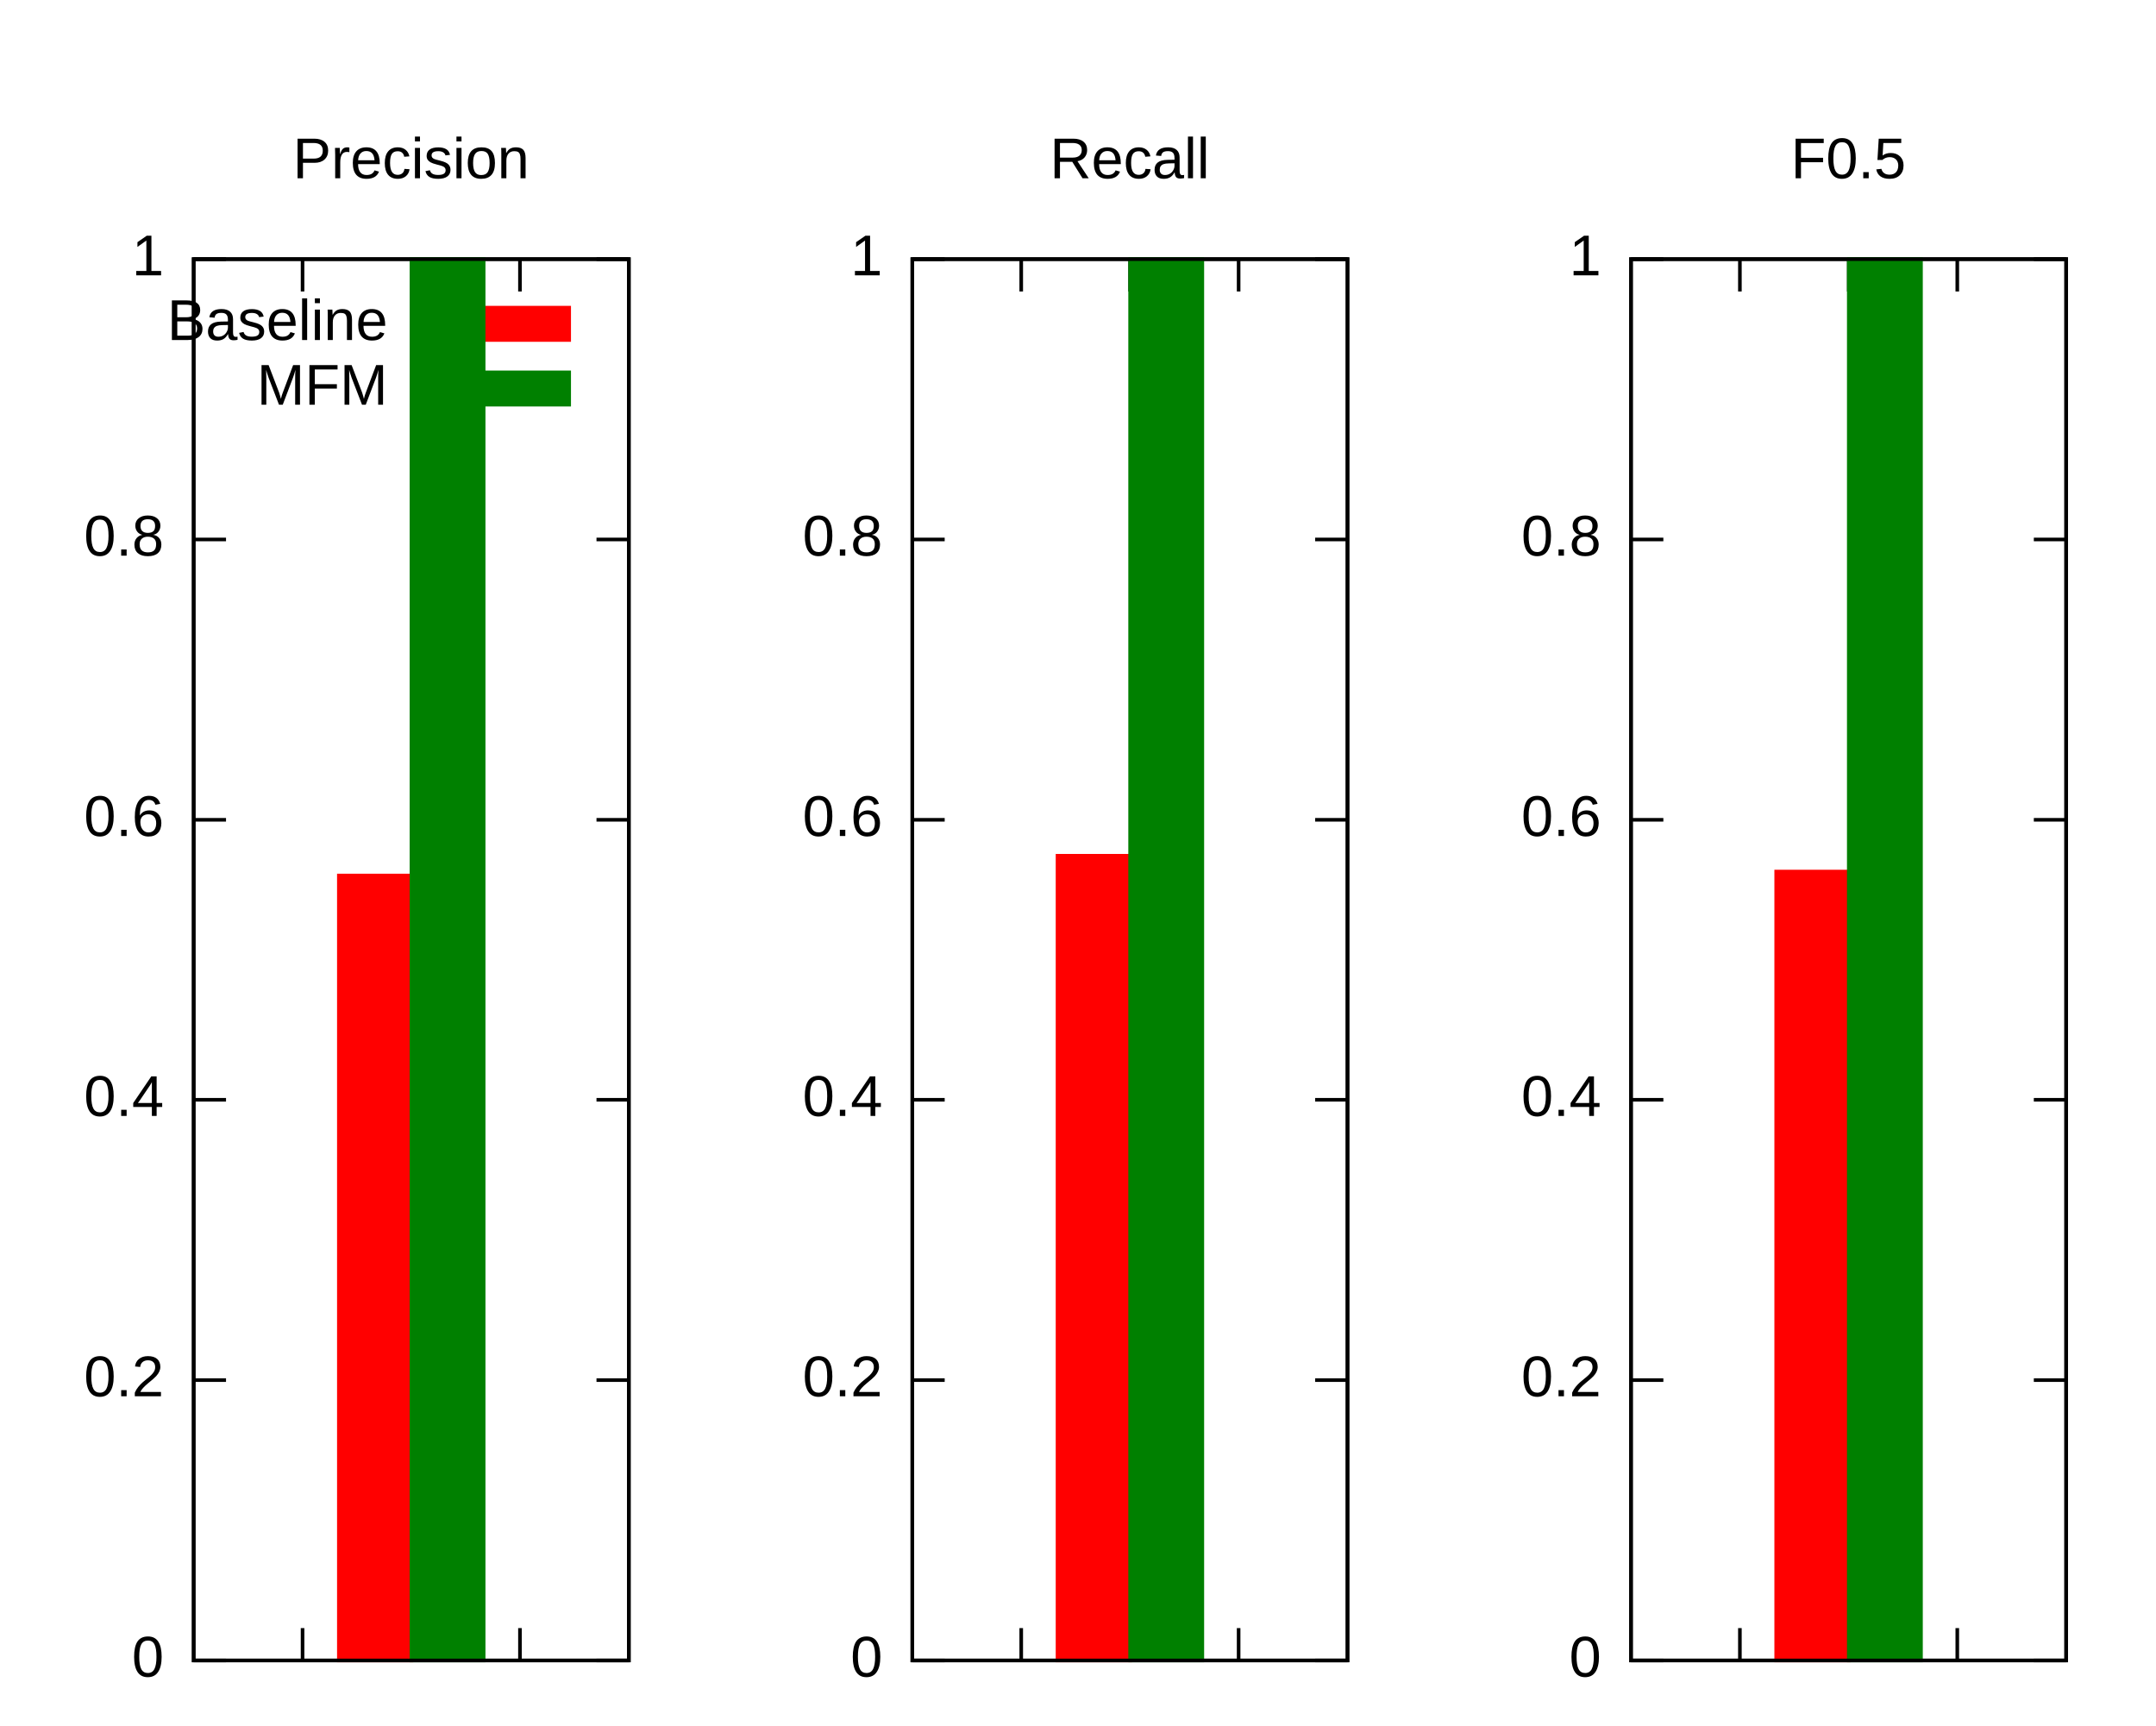
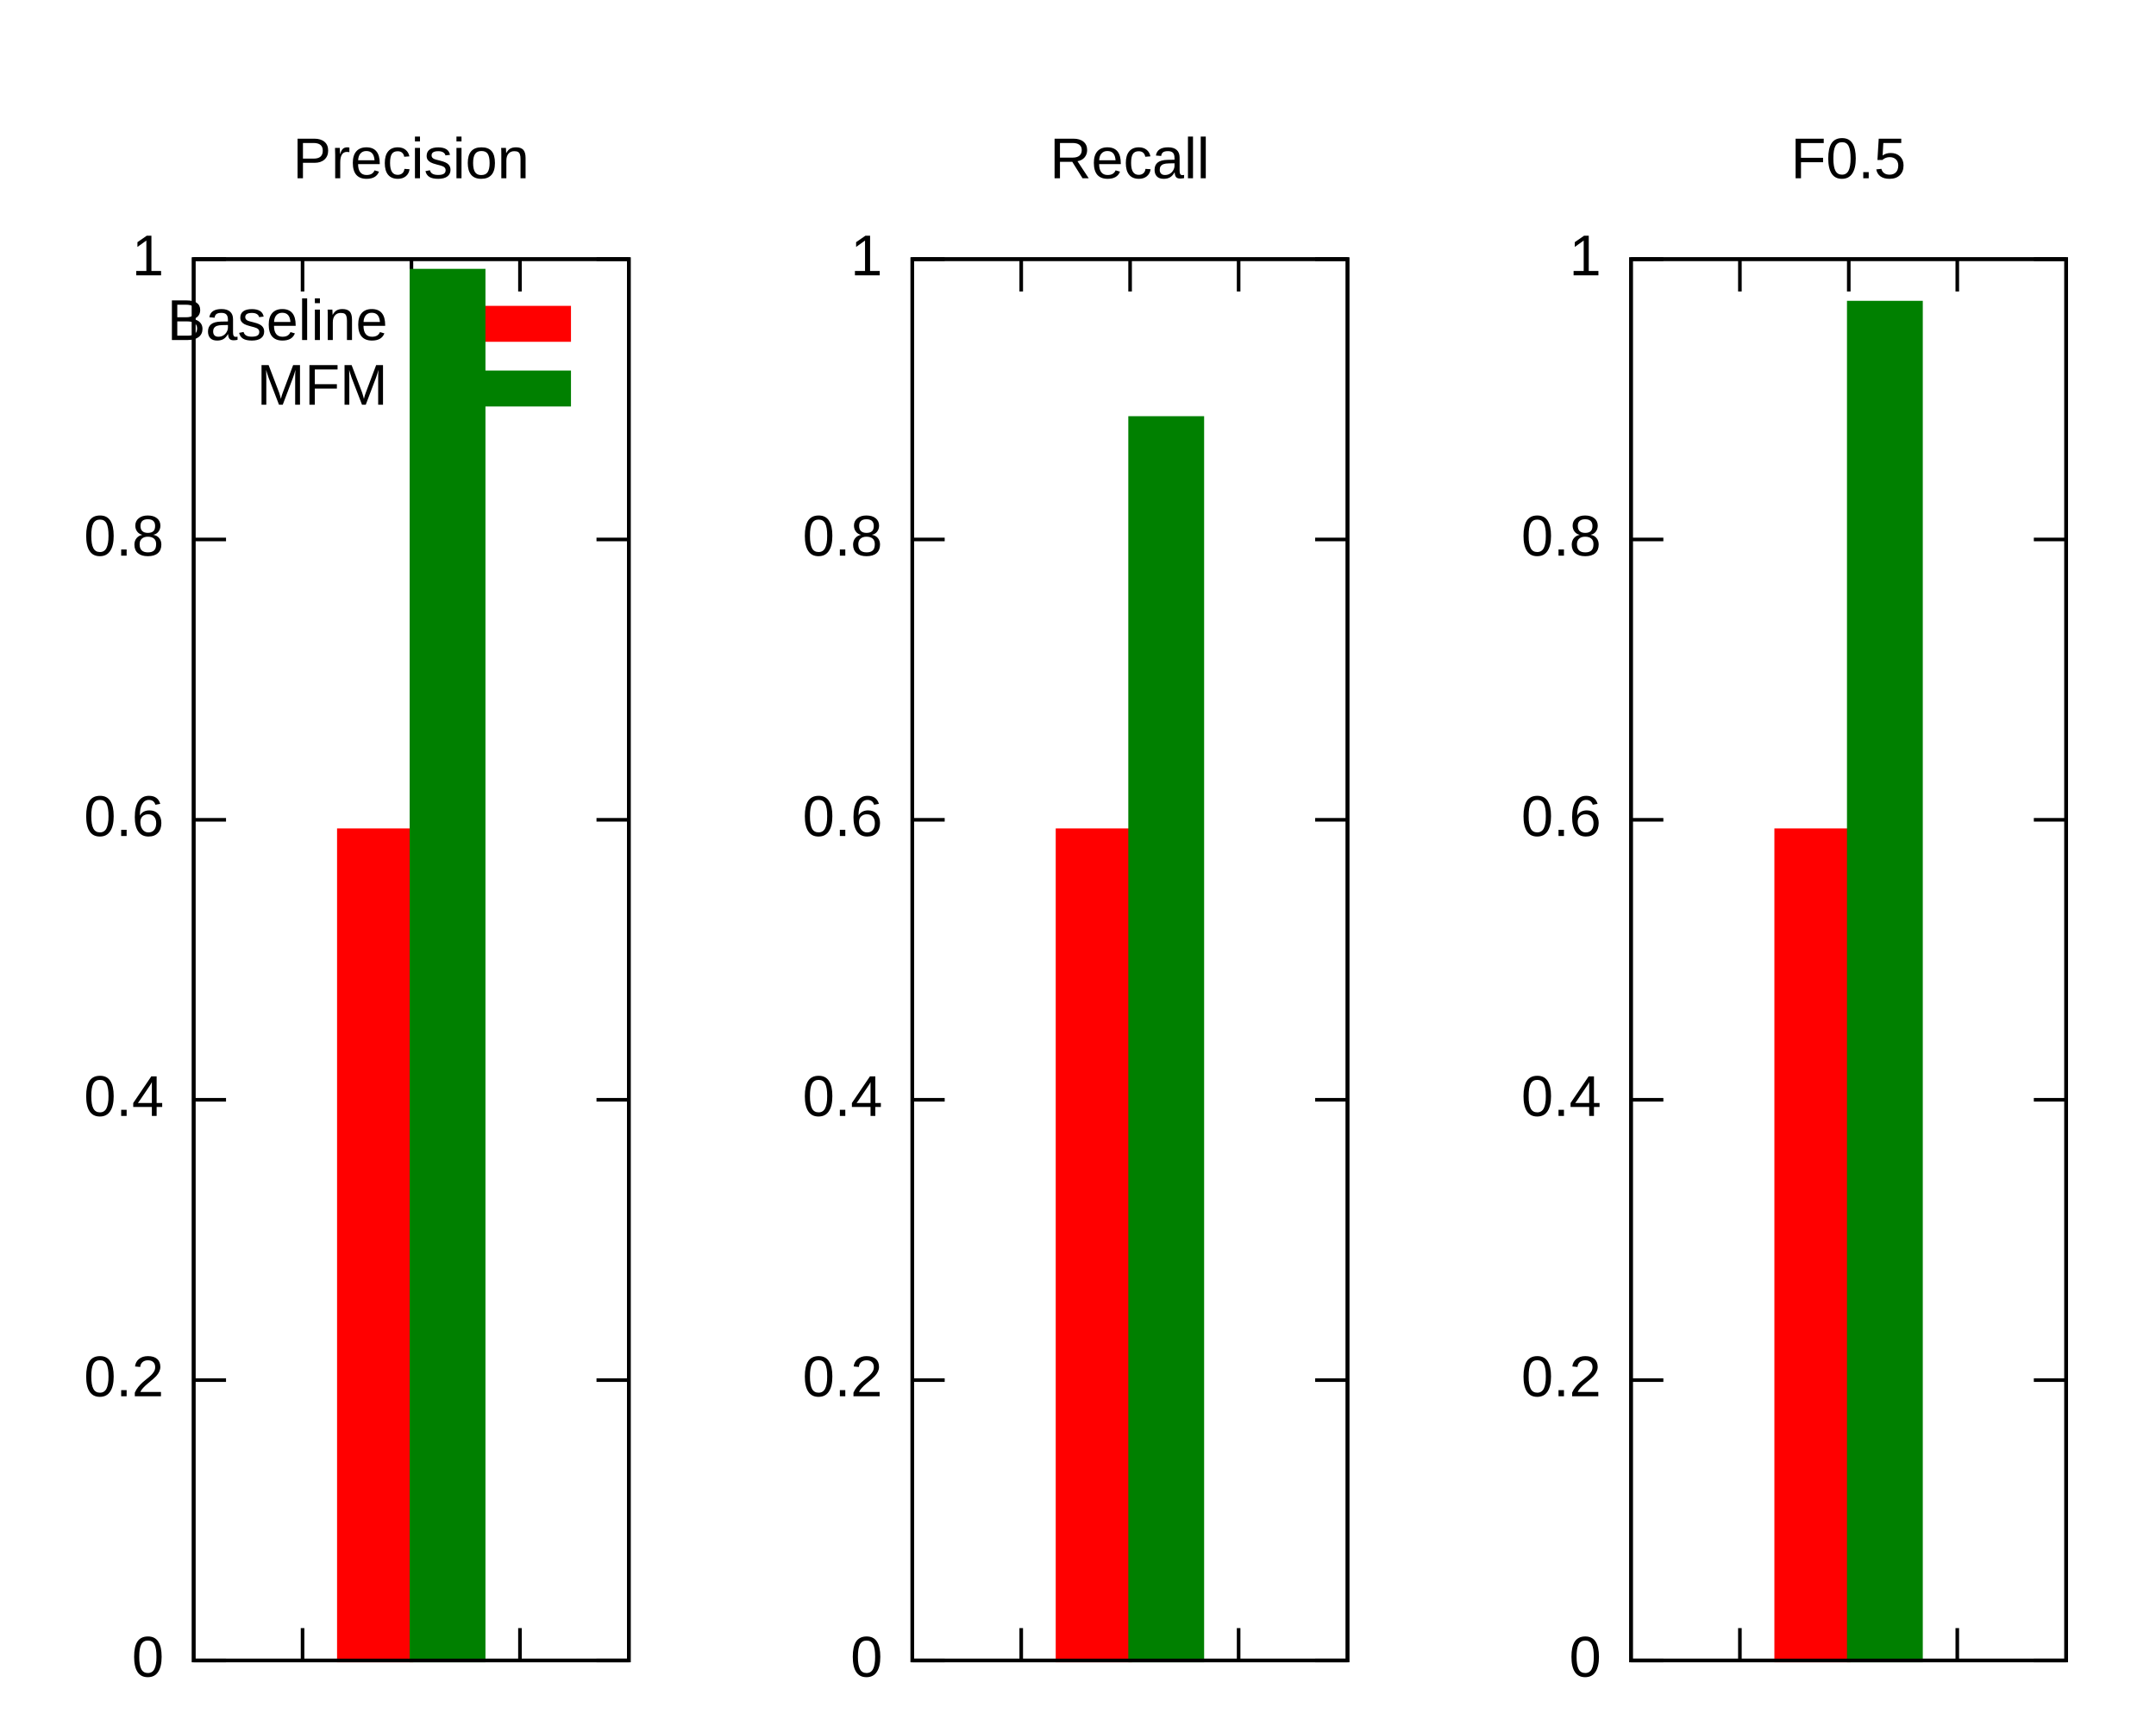
<svg xmlns="http://www.w3.org/2000/svg" xmlns:xlink="http://www.w3.org/1999/xlink" width="600" height="480" viewBox="0 0 600 480">
  <g id="gnuplot_canvas">
    <rect x="0" y="0" width="600" height="480" fill="none" />
    <defs>
      <circle id="gpDot" r="0.5" stroke-width="0.5" />
      <path id="gpPt0" stroke-width="0.222" stroke="currentColor" d="M-1,0 h2 M0,-1 v2" />
      <path id="gpPt1" stroke-width="0.222" stroke="currentColor" d="M-1,-1 L1,1 M1,-1 L-1,1" />
      <path id="gpPt2" stroke-width="0.222" stroke="currentColor" d="M-1,0 L1,0 M0,-1 L0,1 M-1,-1 L1,1 M-1,1 L1,-1" />
      <rect id="gpPt3" stroke-width="0.222" stroke="currentColor" x="-1" y="-1" width="2" height="2" />
      <rect id="gpPt4" stroke-width="0.222" stroke="currentColor" fill="currentColor" x="-1" y="-1" width="2" height="2" />
      <circle id="gpPt5" stroke-width="0.222" stroke="currentColor" cx="0" cy="0" r="1" />
      <use xlink:href="#gpPt5" id="gpPt6" fill="currentColor" stroke="none" />
      <path id="gpPt7" stroke-width="0.222" stroke="currentColor" d="M0,-1.33 L-1.33,0.67 L1.33,0.67 z" />
      <use xlink:href="#gpPt7" id="gpPt8" fill="currentColor" stroke="none" />
      <use xlink:href="#gpPt7" id="gpPt9" stroke="currentColor" transform="rotate(180)" />
      <use xlink:href="#gpPt9" id="gpPt10" fill="currentColor" stroke="none" />
      <use xlink:href="#gpPt3" id="gpPt11" stroke="currentColor" transform="rotate(45)" />
      <use xlink:href="#gpPt11" id="gpPt12" fill="currentColor" stroke="none" />
    </defs>
    <g style="fill:none; color:white; stroke:currentColor; stroke-width:1.00; stroke-linecap:butt; stroke-linejoin:miter">
      <g transform="translate(300.0,22.5)" style="stroke:none; fill:black; font-family:Arial; font-size:12.00pt; text-anchor:middle">
        <text />
      </g>
    </g>
    <g style="fill:none; color:black; stroke:currentColor; stroke-width:1.00; stroke-linecap:butt; stroke-linejoin:miter">
-       <path stroke="black" d="M53.9,462.0 L62.9,462.0 M175.0,462.0 L166.0,462.0  h0.01" />
+       <path stroke="black" d="M53.9,462.0 L62.9,462.0 M175.0,462.0 L166.0,462.0  " />
      <g transform="translate(45.6,466.5)" style="stroke:none; fill:black; font-family:Arial; font-size:12.00pt; text-anchor:end">
        <text> 0</text>
      </g>
-       <path stroke="black" d="M53.9,384.0 L62.9,384.0 M175.0,384.0 L166.0,384.0  h0.01" />
+       <path stroke="black" d="M53.9,384.0 L62.9,384.0 M175.0,384.0 L166.0,384.0  " />
      <g transform="translate(45.6,388.5)" style="stroke:none; fill:black; font-family:Arial; font-size:12.00pt; text-anchor:end">
        <text> 0.2</text>
      </g>
-       <path stroke="black" d="M53.9,306.0 L62.9,306.0 M175.0,306.0 L166.0,306.0  h0.01" />
+       <path stroke="black" d="M53.9,306.0 L62.9,306.0 M175.0,306.0 L166.0,306.0  " />
      <g transform="translate(45.6,310.5)" style="stroke:none; fill:black; font-family:Arial; font-size:12.00pt; text-anchor:end">
        <text> 0.4</text>
      </g>
-       <path stroke="black" d="M53.9,228.1 L62.9,228.1 M175.0,228.1 L166.0,228.1  h0.01" />
+       <path stroke="black" d="M53.9,228.1 L62.9,228.1 M175.0,228.1 L166.0,228.1  " />
      <g transform="translate(45.6,232.6)" style="stroke:none; fill:black; font-family:Arial; font-size:12.00pt; text-anchor:end">
        <text> 0.6</text>
      </g>
-       <path stroke="black" d="M53.9,150.1 L62.9,150.1 M175.0,150.1 L166.0,150.1  h0.01" />
+       <path stroke="black" d="M53.9,150.1 L62.9,150.1 M175.0,150.1 L166.0,150.1  " />
      <g transform="translate(45.6,154.6)" style="stroke:none; fill:black; font-family:Arial; font-size:12.00pt; text-anchor:end">
        <text> 0.8</text>
      </g>
-       <path stroke="black" d="M53.9,72.1 L62.9,72.1 M175.0,72.1 L166.0,72.1  h0.01" />
+       <path stroke="black" d="M53.9,72.1 L62.9,72.1 M175.0,72.1 L166.0,72.1  " />
      <g transform="translate(45.6,76.6)" style="stroke:none; fill:black; font-family:Arial; font-size:12.00pt; text-anchor:end">
        <text> 1</text>
      </g>
-       <path stroke="black" d="M53.9,462.0 L53.9,453.0 M53.9,72.1 L53.9,81.1 M84.2,462.0 L84.2,453.0 M84.2,72.1 L84.2,81.1    M114.5,462.0 L114.5,453.0 M114.5,72.1 L114.5,81.1 M144.7,462.0 L144.7,453.0 M144.7,72.1 L144.7,81.1    M175.0,462.0 L175.0,453.0 M175.0,72.1 L175.0,81.1 M53.9,72.1 L53.9,462.0 L175.0,462.0 L175.0,72.1    L53.9,72.1 Z  h0.01" />
+       <path stroke="black" d="M53.9,462.0 L53.9,453.0 M53.9,72.1 L53.9,81.1 M84.2,462.0 L84.2,453.0 M84.2,72.1 L84.2,81.1    M114.5,462.0 L114.5,453.0 M114.5,72.1 L114.5,81.1 M144.7,462.0 L144.7,453.0 M144.7,72.1 L144.7,81.1    M175.0,462.0 L175.0,453.0 M175.0,72.1 L175.0,81.1 M53.9,72.1 L53.9,462.0 L175.0,462.0 L175.0,72.1    L53.9,72.1 Z  " />
      <g transform="translate(114.4,49.6)" style="stroke:none; fill:black; font-family:Arial; font-size:12.00pt; text-anchor:middle">
        <text>Precision</text>
      </g>
    </g>
    <g id="gnuplot_plot_1a">
      <g style="fill:none; color:red; stroke:currentColor; stroke-width:1.00; stroke-linecap:butt; stroke-linejoin:miter">
        <g transform="translate(107.9,94.6)" style="stroke:none; fill:black; font-family:Arial; font-size:12.00pt; text-anchor:end">
          <text>Baseline</text>
        </g>
        <g style="stroke:none; shape-rendering:crispEdges">
          <polygon fill="currentColor" points="116.2,94.6 158.4,94.6 158.4,85.6 116.2,85.6 " />
        </g>
-         <path d="M116.2,94.6 L158.4,94.6 L158.4,85.6 L116.2,85.6 L116.2,94.6 Z  h0.01" />
+         <path d="M116.2,94.6 L158.4,94.6 L158.4,85.6 L116.2,85.6 L116.2,94.6 Z  " />
        <g style="stroke:none; shape-rendering:crispEdges">
-           <polygon fill="currentColor" points="94.3,462.0 114.6,462.0 114.6,243.5 94.3,243.5 " />
+           <polygon fill="currentColor" points="94.3,462.0 114.6,462.0 114.6,230.9 94.3,230.9 " />
        </g>
-         <path d="M94.3,462.0 L94.3,243.6 L114.5,243.6 L114.5,462.0 L94.3,462.0 Z  h0.01" />
+         <path d="M94.3,462.0 L94.3,231.0 L114.5,231.0 L114.5,462.0 L94.3,462.0 Z  " />
      </g>
    </g>
    <g id="gnuplot_plot_2a">
      <g style="fill:none; color:green; stroke:currentColor; stroke-width:1.00; stroke-linecap:butt; stroke-linejoin:miter">
        <g transform="translate(107.9,112.6)" style="stroke:none; fill:black; font-family:Arial; font-size:12.00pt; text-anchor:end">
          <text>MFM</text>
        </g>
        <g style="stroke:none; shape-rendering:crispEdges">
          <polygon fill="currentColor" points="116.2,112.6 158.4,112.6 158.4,103.6 116.2,103.6 " />
        </g>
-         <path d="M116.2,112.6 L158.4,112.6 L158.4,103.6 L116.2,103.6 L116.2,112.6 Z  h0.01" />
+         <path d="M116.2,112.6 L158.4,112.6 L158.4,103.6 L116.2,103.6 L116.2,112.6 Z  " />
        <g style="stroke:none; shape-rendering:crispEdges">
-           <polygon fill="currentColor" points="114.5,462.0 134.7,462.0 134.7,72.0 114.5,72.0 " />
+           <polygon fill="currentColor" points="114.5,462.0 134.7,462.0 134.7,75.2 114.5,75.2 " />
        </g>
-         <path d="M114.5,462.0 L114.5,72.1 L134.6,72.1 L134.6,462.0 L114.5,462.0 Z  h0.01" />
+         <path d="M114.5,462.0 L114.5,75.3 L134.6,75.3 L134.6,462.0 L114.5,462.0 Z  " />
      </g>
    </g>
    <g style="fill:none; color:black; stroke:currentColor; stroke-width:1.00; stroke-linecap:butt; stroke-linejoin:miter">
-       <path stroke="black" d="M53.9,72.1 L53.9,462.0 L175.0,462.0 L175.0,72.1 L53.9,72.1 Z  h0.01" />
-       <path stroke="black" d="M253.9,462.0 L262.9,462.0 M375.0,462.0 L366.0,462.0  h0.01" />
+       <path stroke="black" d="M53.9,72.1 L53.9,462.0 L175.0,462.0 L175.0,72.1 L53.9,72.1 Z  " />
+       <path stroke="black" d="M253.9,462.0 L262.9,462.0 M375.0,462.0 L366.0,462.0  " />
      <g transform="translate(245.6,466.5)" style="stroke:none; fill:black; font-family:Arial; font-size:12.00pt; text-anchor:end">
        <text> 0</text>
      </g>
-       <path stroke="black" d="M253.9,384.0 L262.9,384.0 M375.0,384.0 L366.0,384.0  h0.01" />
+       <path stroke="black" d="M253.9,384.0 L262.9,384.0 M375.0,384.0 L366.0,384.0  " />
      <g transform="translate(245.6,388.5)" style="stroke:none; fill:black; font-family:Arial; font-size:12.00pt; text-anchor:end">
        <text> 0.2</text>
      </g>
-       <path stroke="black" d="M253.9,306.0 L262.9,306.0 M375.0,306.0 L366.0,306.0  h0.01" />
+       <path stroke="black" d="M253.9,306.0 L262.9,306.0 M375.0,306.0 L366.0,306.0  " />
      <g transform="translate(245.6,310.5)" style="stroke:none; fill:black; font-family:Arial; font-size:12.00pt; text-anchor:end">
        <text> 0.4</text>
      </g>
-       <path stroke="black" d="M253.9,228.1 L262.9,228.1 M375.0,228.1 L366.0,228.1  h0.01" />
+       <path stroke="black" d="M253.9,228.1 L262.9,228.1 M375.0,228.1 L366.0,228.1  " />
      <g transform="translate(245.6,232.6)" style="stroke:none; fill:black; font-family:Arial; font-size:12.00pt; text-anchor:end">
        <text> 0.6</text>
      </g>
-       <path stroke="black" d="M253.9,150.1 L262.9,150.1 M375.0,150.1 L366.0,150.1  h0.01" />
+       <path stroke="black" d="M253.9,150.1 L262.9,150.1 M375.0,150.1 L366.0,150.1  " />
      <g transform="translate(245.6,154.6)" style="stroke:none; fill:black; font-family:Arial; font-size:12.00pt; text-anchor:end">
        <text> 0.8</text>
      </g>
-       <path stroke="black" d="M253.9,72.1 L262.9,72.1 M375.0,72.1 L366.0,72.1  h0.01" />
+       <path stroke="black" d="M253.9,72.1 L262.9,72.1 M375.0,72.1 L366.0,72.1  " />
      <g transform="translate(245.6,76.6)" style="stroke:none; fill:black; font-family:Arial; font-size:12.00pt; text-anchor:end">
        <text> 1</text>
      </g>
-       <path stroke="black" d="M253.9,462.0 L253.9,453.0 M253.9,72.1 L253.9,81.1 M284.2,462.0 L284.2,453.0 M284.2,72.1 L284.2,81.1    M314.5,462.0 L314.5,453.0 M314.5,72.1 L314.5,81.1 M344.7,462.0 L344.7,453.0 M344.7,72.1 L344.7,81.1    M375.0,462.0 L375.0,453.0 M375.0,72.1 L375.0,81.1 M253.9,72.1 L253.9,462.0 L375.0,462.0 L375.0,72.1    L253.9,72.1 Z  h0.01" />
+       <path stroke="black" d="M253.9,462.0 L253.9,453.0 M253.9,72.1 L253.9,81.1 M284.2,462.0 L284.2,453.0 M284.2,72.1 L284.2,81.1    M314.5,462.0 L314.5,453.0 M314.5,72.1 L314.5,81.1 M344.7,462.0 L344.7,453.0 M344.7,72.1 L344.7,81.1    M375.0,462.0 L375.0,453.0 M375.0,72.1 L375.0,81.1 M253.9,72.1 L253.9,462.0 L375.0,462.0 L375.0,72.1    L253.9,72.1 Z  " />
      <g transform="translate(314.4,49.6)" style="stroke:none; fill:black; font-family:Arial; font-size:12.00pt; text-anchor:middle">
        <text>Recall</text>
      </g>
    </g>
    <g id="gnuplot_plot_1b">
      <g style="fill:none; color:red; stroke:currentColor; stroke-width:1.00; stroke-linecap:butt; stroke-linejoin:miter">
        <g style="stroke:none; shape-rendering:crispEdges">
-           <polygon fill="red" points="294.3,462.0 314.6,462.0 314.6,238.0 294.3,238.0 " />
+           <polygon fill="red" points="294.3,462.0 314.6,462.0 314.6,230.9 294.3,230.9 " />
        </g>
-         <path stroke="red" d="M294.3,462.0 L294.3,238.1 L314.5,238.1 L314.5,462.0 L294.3,462.0 Z  h0.01" />
+         <path stroke="red" d="M294.3,462.0 L294.3,231.0 L314.5,231.0 L314.5,462.0 L294.3,462.0 Z  " />
      </g>
    </g>
    <g id="gnuplot_plot_2b">
      <g style="fill:none; color:green; stroke:currentColor; stroke-width:1.00; stroke-linecap:butt; stroke-linejoin:miter">
        <g style="stroke:none; shape-rendering:crispEdges">
-           <polygon fill="green" points="314.5,462.0 334.7,462.0 334.7,72.0 314.5,72.0 " />
+           <polygon fill="green" points="314.5,462.0 334.7,462.0 334.7,116.2 314.5,116.2 " />
        </g>
-         <path stroke="green" d="M314.5,462.0 L314.5,72.1 L334.6,72.1 L334.6,462.0 L314.5,462.0 Z  h0.01" />
+         <path stroke="green" d="M314.5,462.0 L314.5,116.3 L334.6,116.3 L334.6,462.0 L314.5,462.0 Z  " />
      </g>
    </g>
    <g style="fill:none; color:black; stroke:currentColor; stroke-width:1.00; stroke-linecap:butt; stroke-linejoin:miter">
-       <path stroke="black" d="M253.9,72.1 L253.9,462.0 L375.0,462.0 L375.0,72.1 L253.9,72.1 Z  h0.01" />
-       <path stroke="black" d="M453.9,462.0 L462.9,462.0 M575.0,462.0 L566.0,462.0  h0.01" />
+       <path stroke="black" d="M253.9,72.1 L253.9,462.0 L375.0,462.0 L375.0,72.1 L253.9,72.1 Z  " />
+       <path stroke="black" d="M453.9,462.0 L462.9,462.0 M575.0,462.0 L566.0,462.0  " />
      <g transform="translate(445.6,466.5)" style="stroke:none; fill:black; font-family:Arial; font-size:12.00pt; text-anchor:end">
        <text> 0</text>
      </g>
-       <path stroke="black" d="M453.9,384.0 L462.9,384.0 M575.0,384.0 L566.0,384.0  h0.01" />
+       <path stroke="black" d="M453.9,384.0 L462.9,384.0 M575.0,384.0 L566.0,384.0  " />
      <g transform="translate(445.6,388.5)" style="stroke:none; fill:black; font-family:Arial; font-size:12.00pt; text-anchor:end">
        <text> 0.2</text>
      </g>
-       <path stroke="black" d="M453.9,306.0 L462.9,306.0 M575.0,306.0 L566.0,306.0  h0.01" />
+       <path stroke="black" d="M453.9,306.0 L462.9,306.0 M575.0,306.0 L566.0,306.0  " />
      <g transform="translate(445.6,310.5)" style="stroke:none; fill:black; font-family:Arial; font-size:12.00pt; text-anchor:end">
        <text> 0.4</text>
      </g>
-       <path stroke="black" d="M453.9,228.1 L462.9,228.1 M575.0,228.1 L566.0,228.1  h0.01" />
+       <path stroke="black" d="M453.9,228.1 L462.9,228.1 M575.0,228.1 L566.0,228.1  " />
      <g transform="translate(445.6,232.6)" style="stroke:none; fill:black; font-family:Arial; font-size:12.00pt; text-anchor:end">
        <text> 0.6</text>
      </g>
-       <path stroke="black" d="M453.9,150.1 L462.9,150.1 M575.0,150.1 L566.0,150.1  h0.01" />
+       <path stroke="black" d="M453.9,150.1 L462.9,150.1 M575.0,150.1 L566.0,150.1  " />
      <g transform="translate(445.6,154.6)" style="stroke:none; fill:black; font-family:Arial; font-size:12.00pt; text-anchor:end">
        <text> 0.8</text>
      </g>
-       <path stroke="black" d="M453.9,72.1 L462.9,72.1 M575.0,72.1 L566.0,72.1  h0.01" />
+       <path stroke="black" d="M453.9,72.1 L462.9,72.1 M575.0,72.1 L566.0,72.1  " />
      <g transform="translate(445.6,76.6)" style="stroke:none; fill:black; font-family:Arial; font-size:12.00pt; text-anchor:end">
        <text> 1</text>
      </g>
-       <path stroke="black" d="M453.9,462.0 L453.9,453.0 M453.9,72.1 L453.9,81.1 M484.2,462.0 L484.2,453.0 M484.2,72.1 L484.2,81.1    M514.5,462.0 L514.5,453.0 M514.5,72.1 L514.5,81.1 M544.7,462.0 L544.7,453.0 M544.7,72.1 L544.7,81.1    M575.0,462.0 L575.0,453.0 M575.0,72.1 L575.0,81.1 M453.9,72.1 L453.9,462.0 L575.0,462.0 L575.0,72.1    L453.9,72.1 Z  h0.01" />
+       <path stroke="black" d="M453.9,462.0 L453.9,453.0 M453.9,72.1 L453.9,81.1 M484.2,462.0 L484.2,453.0 M484.2,72.1 L484.2,81.1    M514.5,462.0 L514.5,453.0 M514.5,72.1 L514.5,81.1 M544.7,462.0 L544.7,453.0 M544.7,72.1 L544.7,81.1    M575.0,462.0 L575.0,453.0 M575.0,72.1 L575.0,81.1 M453.9,72.1 L453.9,462.0 L575.0,462.0 L575.0,72.1    L453.9,72.1 Z  " />
      <g transform="translate(514.4,49.6)" style="stroke:none; fill:black; font-family:Arial; font-size:12.00pt; text-anchor:middle">
        <text>F0.5</text>
      </g>
    </g>
    <g id="gnuplot_plot_1c">
      <g style="fill:none; color:red; stroke:currentColor; stroke-width:1.00; stroke-linecap:butt; stroke-linejoin:miter">
        <g style="stroke:none; shape-rendering:crispEdges">
-           <polygon fill="red" points="494.3,462.0 514.6,462.0 514.6,242.4 494.3,242.4 " />
+           <polygon fill="red" points="494.3,462.0 514.6,462.0 514.6,230.9 494.3,230.9 " />
        </g>
-         <path stroke="red" d="M494.3,462.0 L494.3,242.5 L514.5,242.5 L514.5,462.0 L494.3,462.0 Z  h0.01" />
+         <path stroke="red" d="M494.3,462.0 L494.3,231.0 L514.5,231.0 L514.5,462.0 L494.3,462.0 Z  " />
      </g>
    </g>
    <g id="gnuplot_plot_2c">
      <g style="fill:none; color:green; stroke:currentColor; stroke-width:1.00; stroke-linecap:butt; stroke-linejoin:miter">
        <g style="stroke:none; shape-rendering:crispEdges">
-           <polygon fill="green" points="514.5,462.0 534.7,462.0 534.7,72.0 514.5,72.0 " />
+           <polygon fill="green" points="514.5,462.0 534.7,462.0 534.7,84.1 514.5,84.1 " />
        </g>
-         <path stroke="green" d="M514.5,462.0 L514.5,72.1 L534.6,72.1 L534.6,462.0 L514.5,462.0 Z  h0.01" />
+         <path stroke="green" d="M514.5,462.0 L514.5,84.2 L534.6,84.2 L534.6,462.0 L514.5,462.0 Z  " />
      </g>
    </g>
    <g style="fill:none; color:black; stroke:currentColor; stroke-width:1.00; stroke-linecap:butt; stroke-linejoin:miter">
-       <path stroke="black" d="M453.9,72.1 L453.9,462.0 L575.0,462.0 L575.0,72.1 L453.9,72.1 Z  h0.01" />
+       <path stroke="black" d="M453.9,72.1 L453.9,462.0 L575.0,462.0 L575.0,72.1 L453.9,72.1 Z  " />
    </g>
  </g>
</svg>
